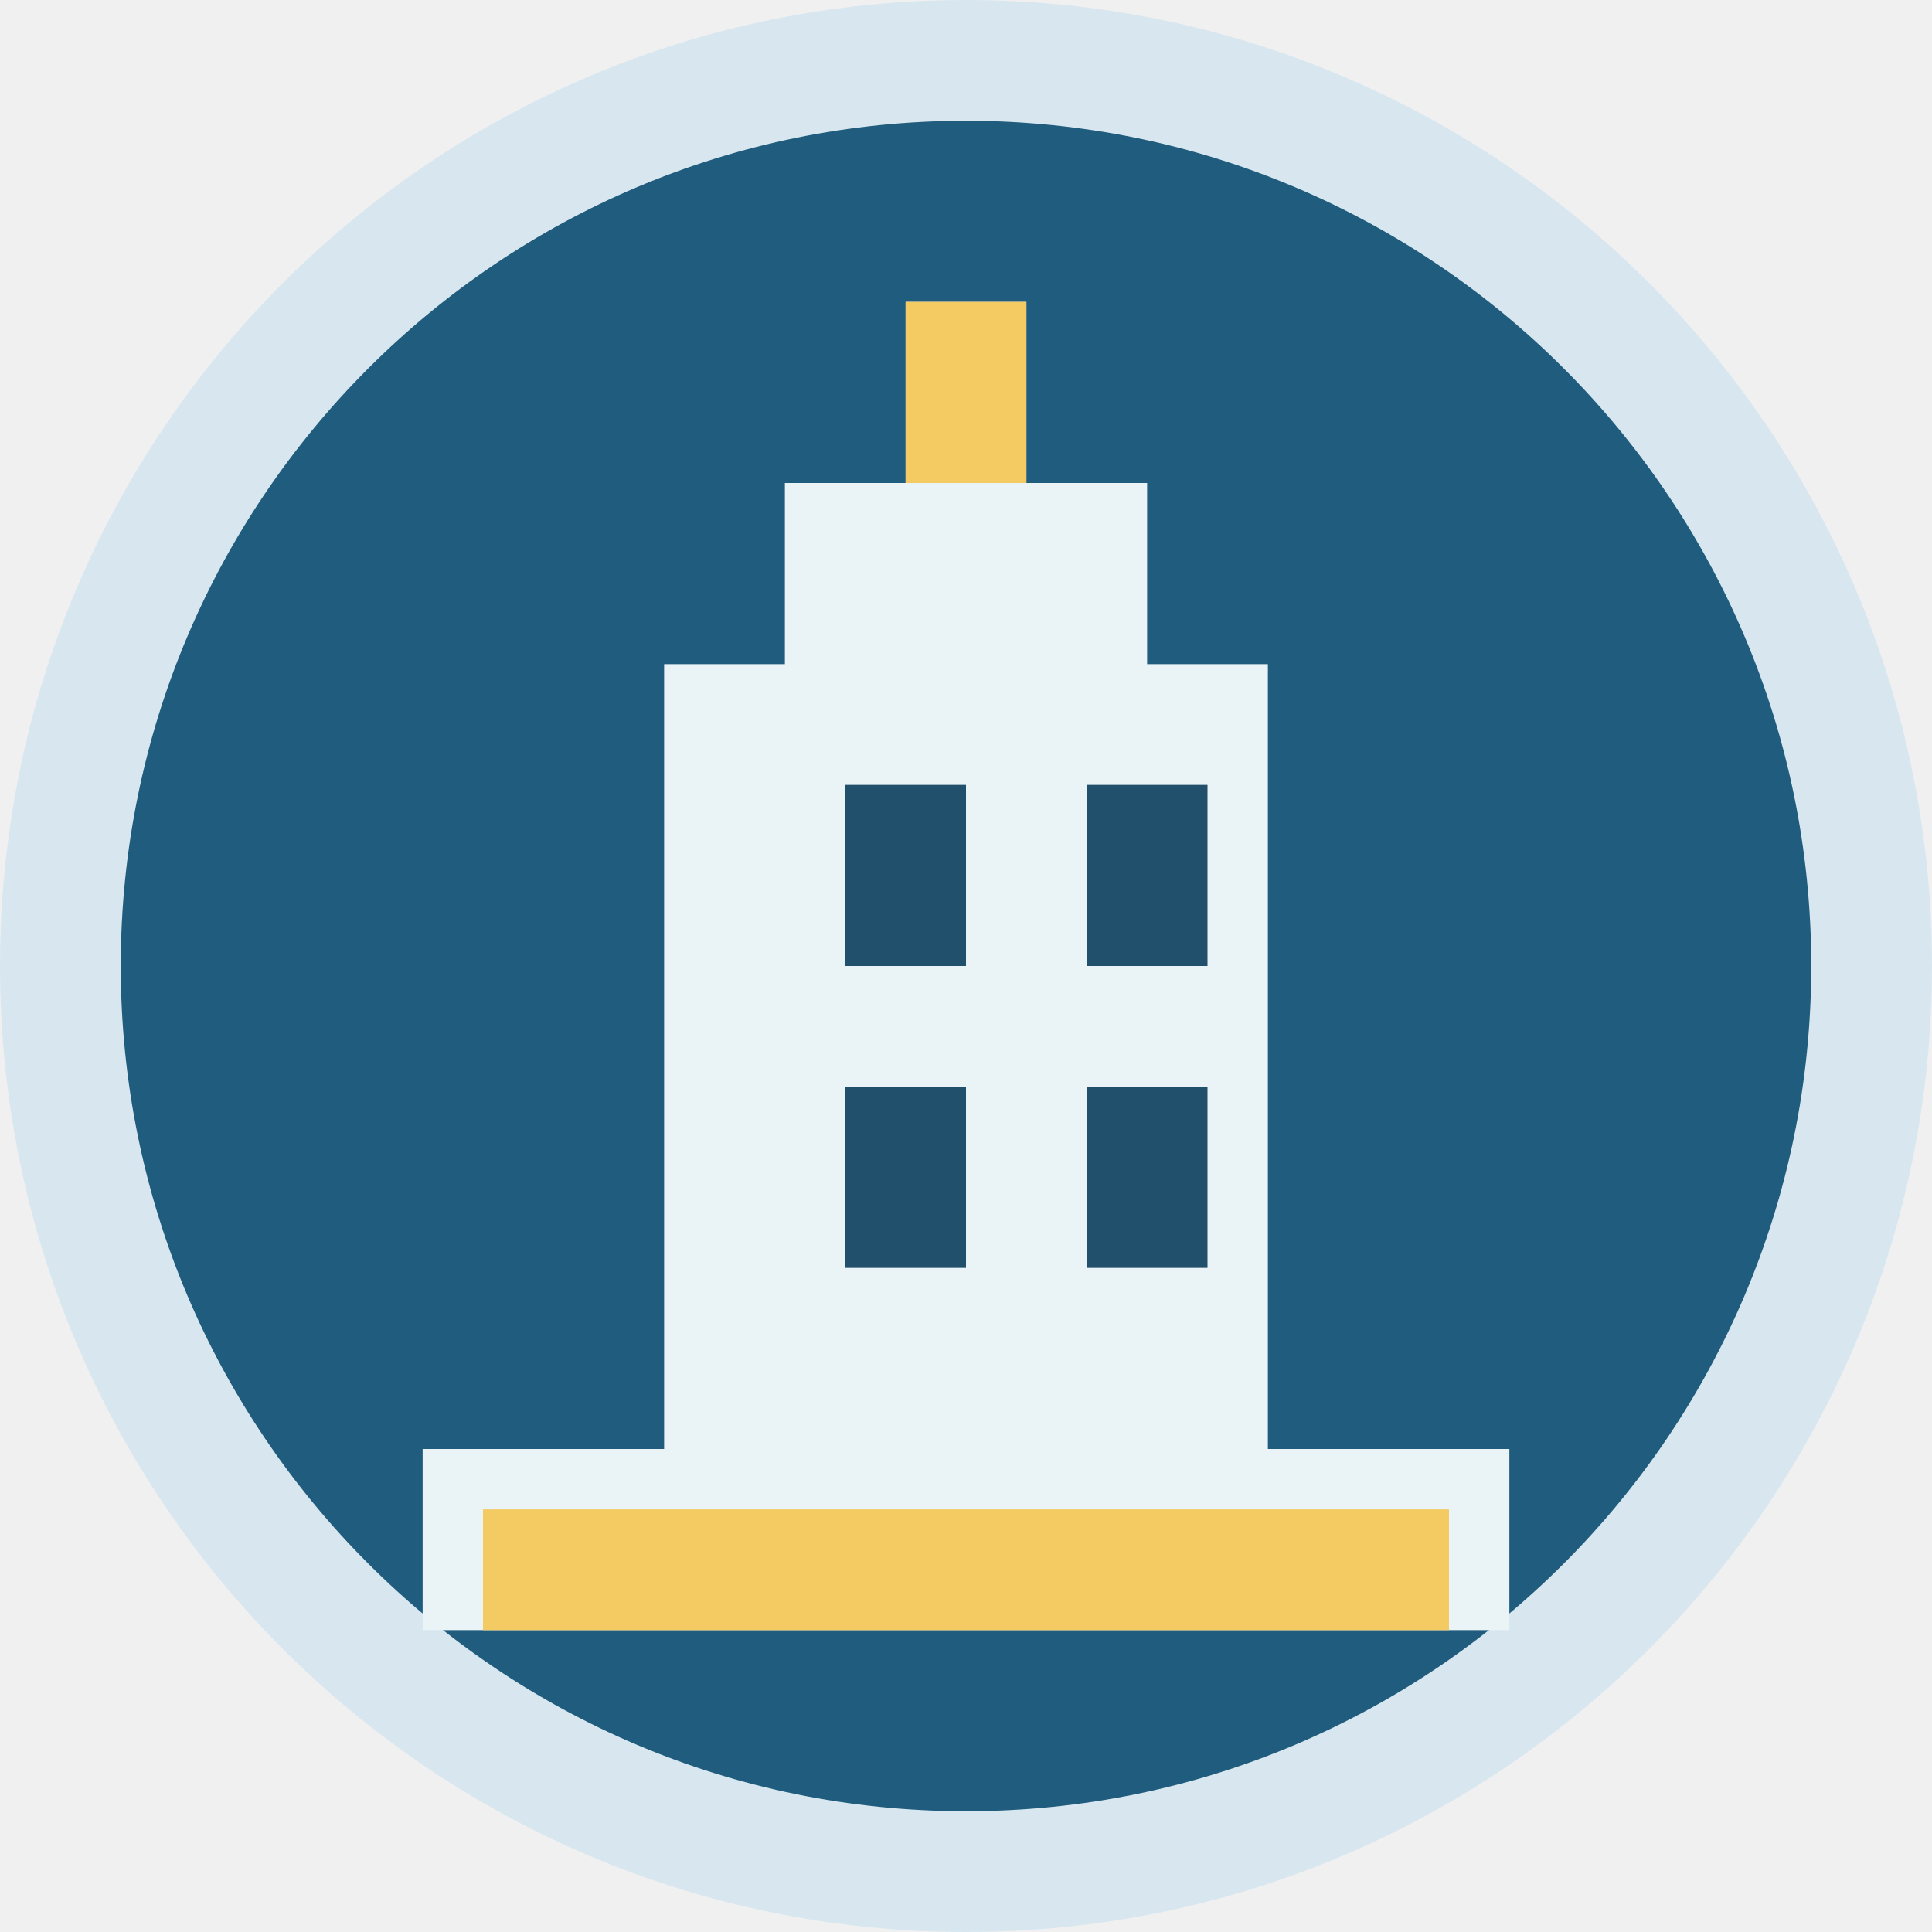
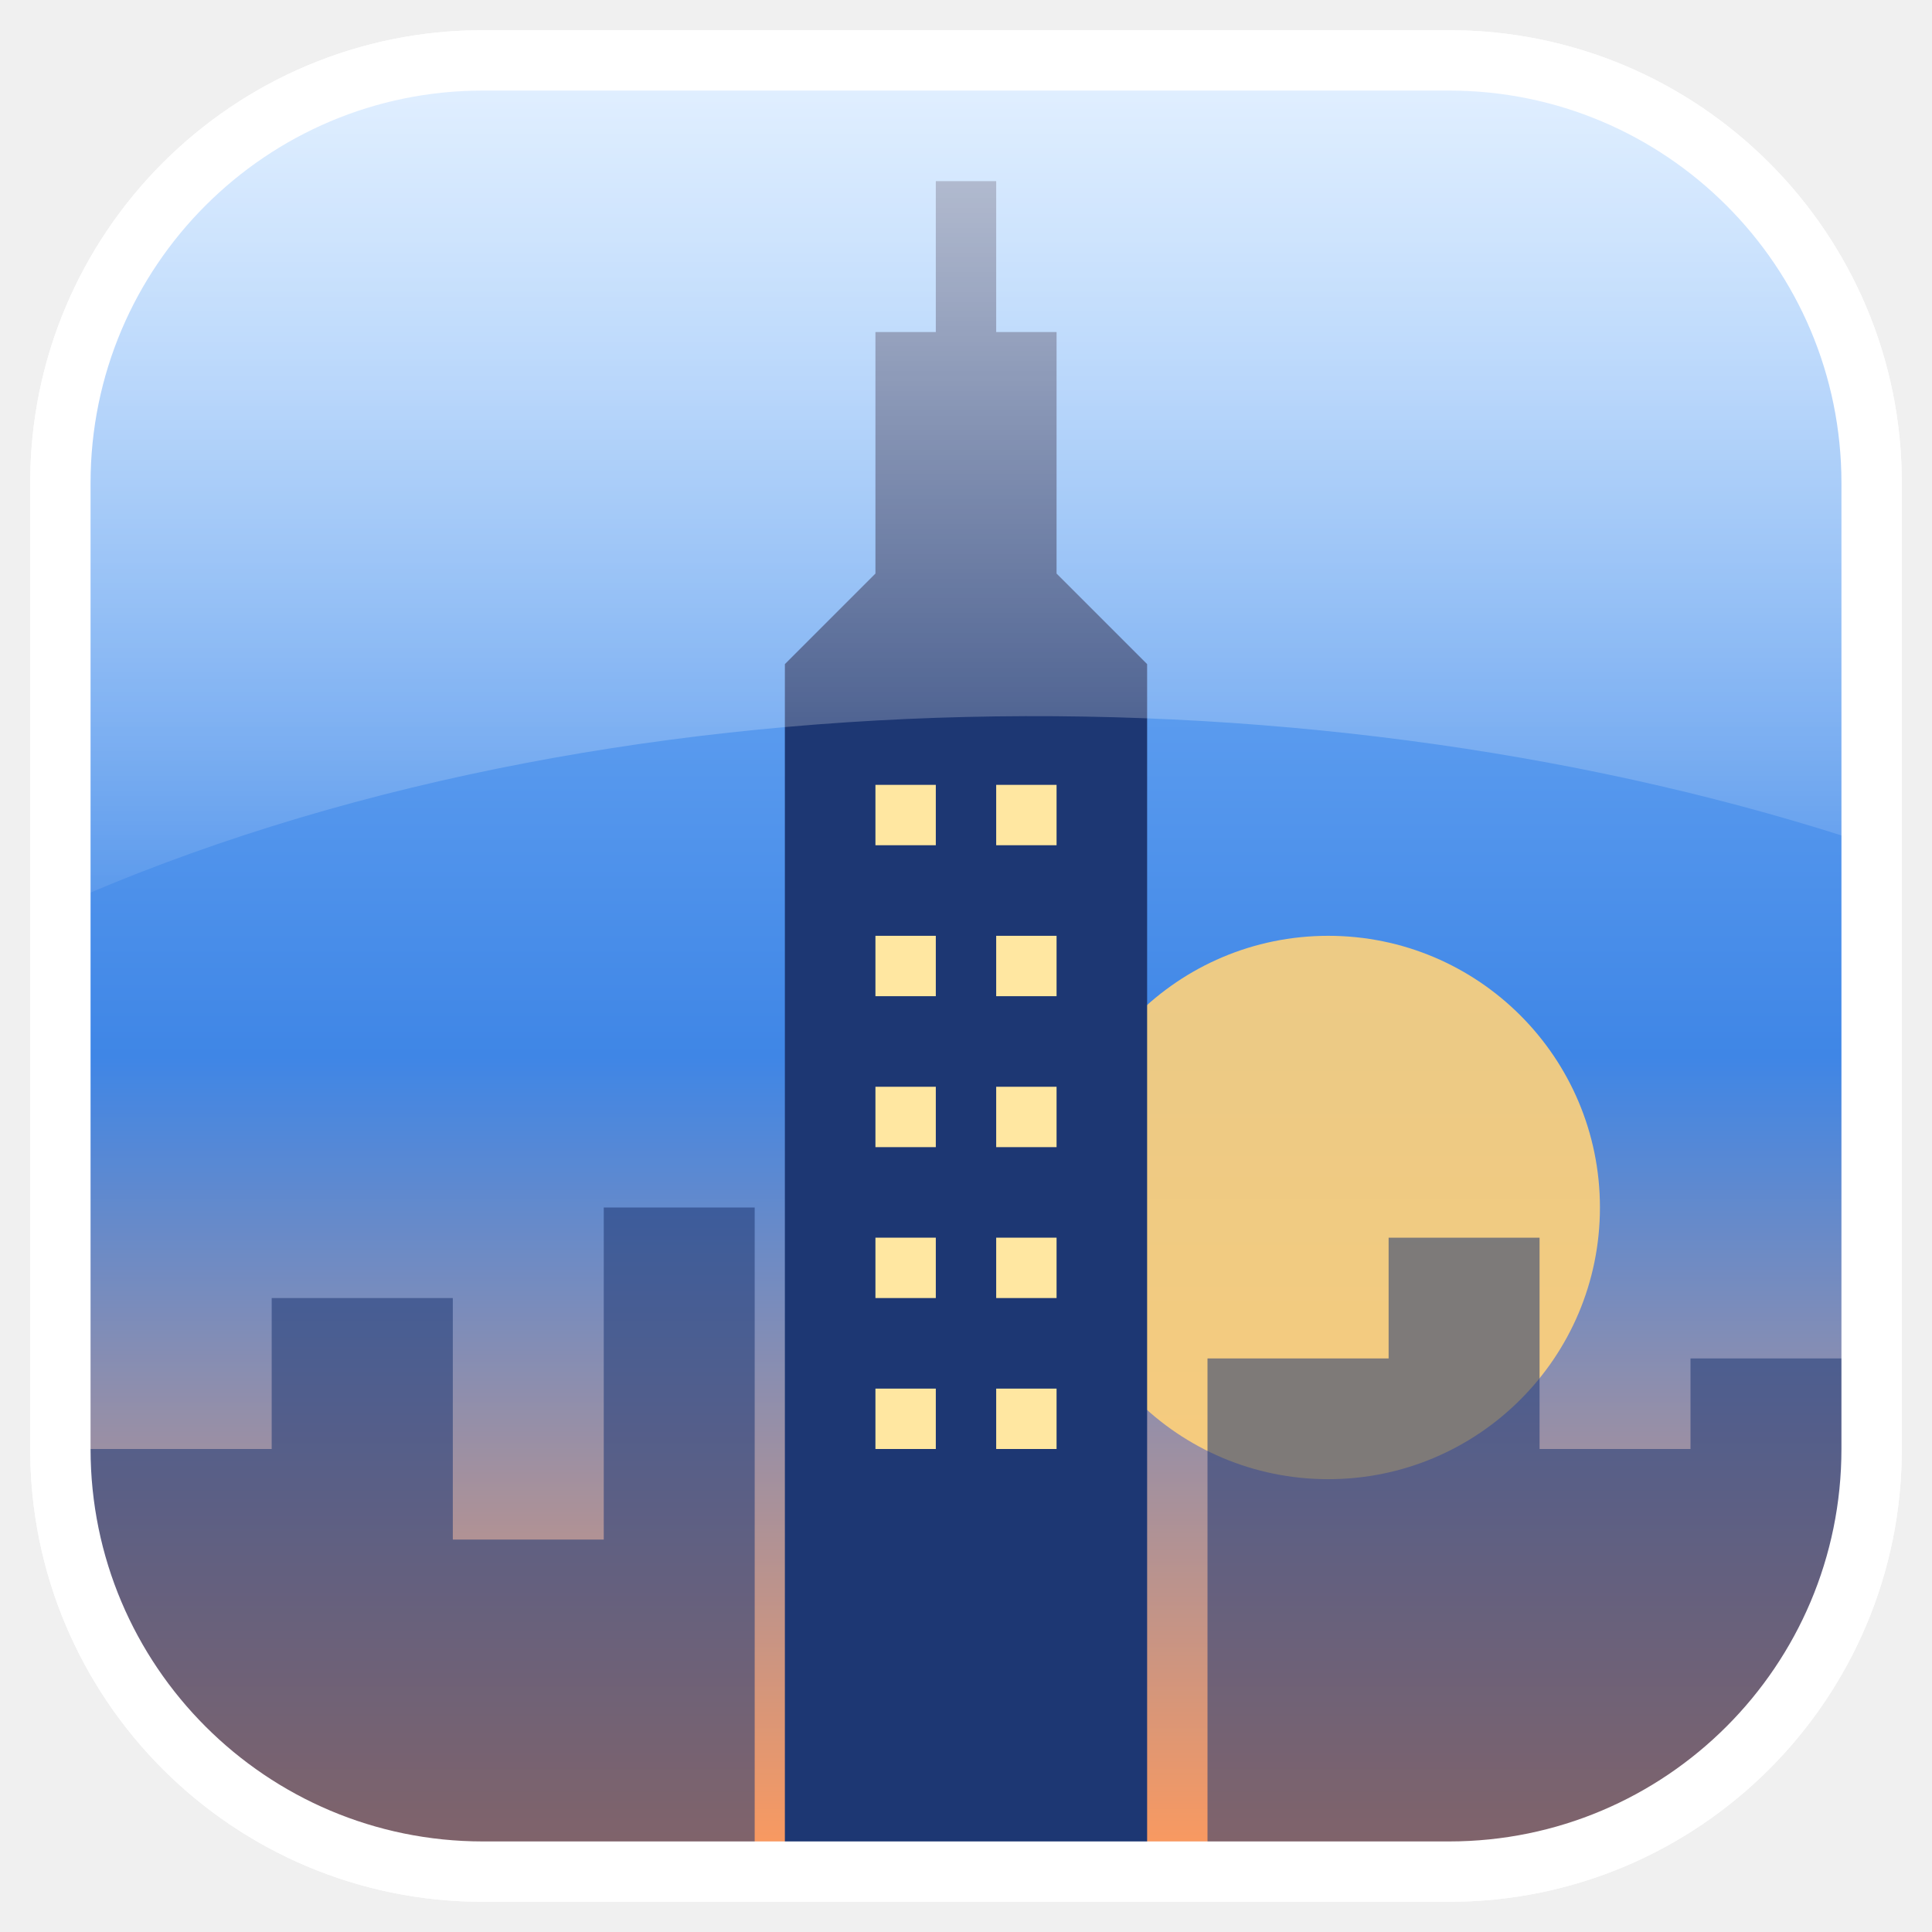
- <svg xmlns="http://www.w3.org/2000/svg" viewBox="0 0 32 32">
-   <circle cx="16" cy="16" r="15" fill="#205c7d" stroke="#d8e7ef" stroke-width="2" />
-   <path d="M15 5H17V8H19V11H21V24H25V27H7V24H11V11H13V8H15Z" fill="#eaf3f6" />
-   <path d="M15 5H17V8H15Z" fill="#f4ca62" />
-   <path d="M14 13H16V16H14ZM18 13H20V16H18ZM14 18H16V21H14ZM18 18H20V21H18Z" fill="#20506c" />
-   <path d="M8 26H24" stroke="#f4ca62" stroke-width="2" />
+ <svg xmlns="http://www.w3.org/2000/svg" viewBox="0 0 64 64">
+   <defs>
+     <linearGradient id="bg" x1="0" y1="0" x2="0" y2="1">
+       <stop offset="0" stop-color="#8fc4ff" />
+       <stop offset="0.55" stop-color="#3f86e6" />
+       <stop offset="1" stop-color="#ff9a5c" />
+     </linearGradient>
+     <linearGradient id="gloss" x1="0" y1="0" x2="0" y2="1">
+       <stop offset="0" stop-color="#fff" stop-opacity="0.75" />
+       <stop offset="1" stop-color="#fff" stop-opacity="0.08" />
+     </linearGradient>
+     <clipPath id="r">
+       <rect x="2" y="2" width="60" height="60" rx="14" />
+     </clipPath>
+   </defs>
+   <rect x="1" y="1" width="62" height="62" rx="15" fill="#fff" />
+   <g clip-path="url(#r)">
+     <rect x="2" y="2" width="60" height="60" fill="url(#bg)" />
+     <circle cx="44" cy="40" r="9" fill="#ffd27a" opacity="0.9" />
+     <path d="M2 62V48h7v-5h6v8h5V40h5v22z M40 62V45h6v-4h5v7h5v-3h6v17z" fill="#1d3773" opacity="0.55" />
+     <path d="M26 62V22l3-3V11h2V6h2v5h2v8l3 3v40z" fill="#1d3773" />
+     <path d="M29 26h2v2h-2zM33 26h2v2h-2zM29 31h2v2h-2zM33 31h2v2h-2zM29 36h2v2h-2zM33 36h2v2h-2zM29 41h2v2h-2zM33 41h2v2h-2zM29 46h2v2h-2zM33 46h2v2h-2z" fill="#ffe7a1" />
+     <path d="M2 2h60v26C44 22 20 22 2 30z" fill="url(#gloss)" />
+   </g>
+   <rect x="2" y="2" width="60" height="60" rx="14" fill="none" stroke="#fff" stroke-width="2" />
</svg>
